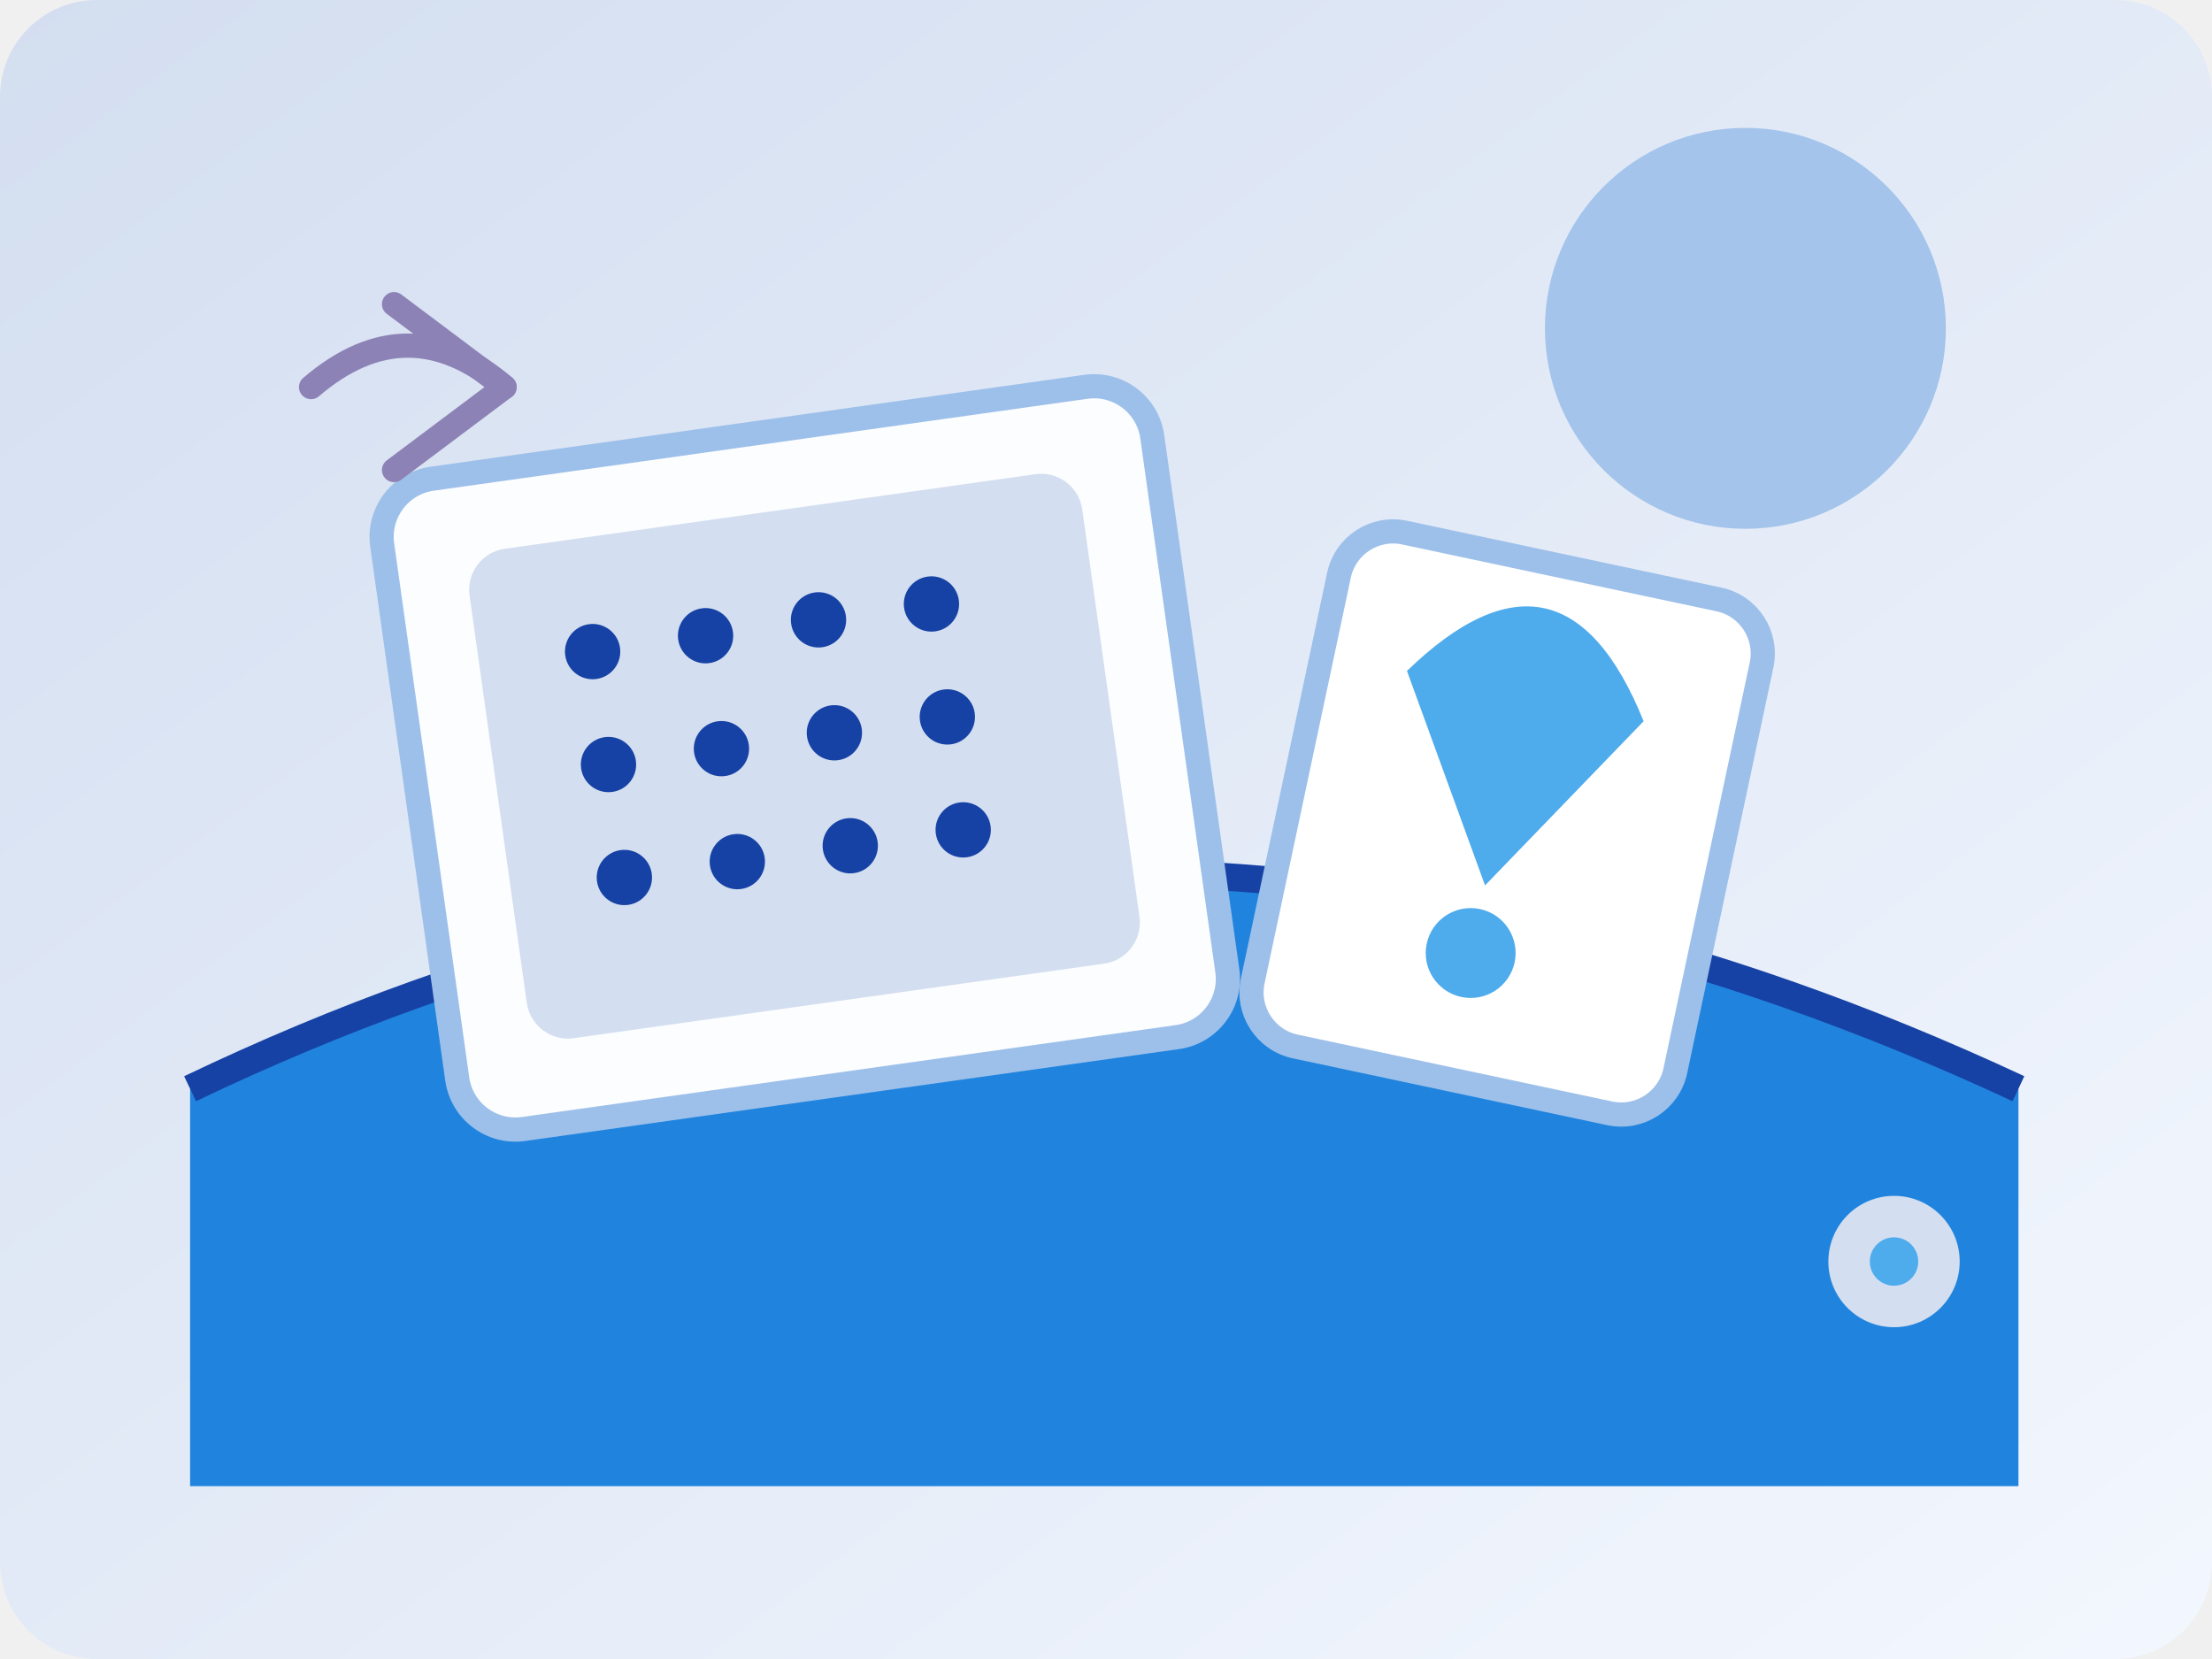
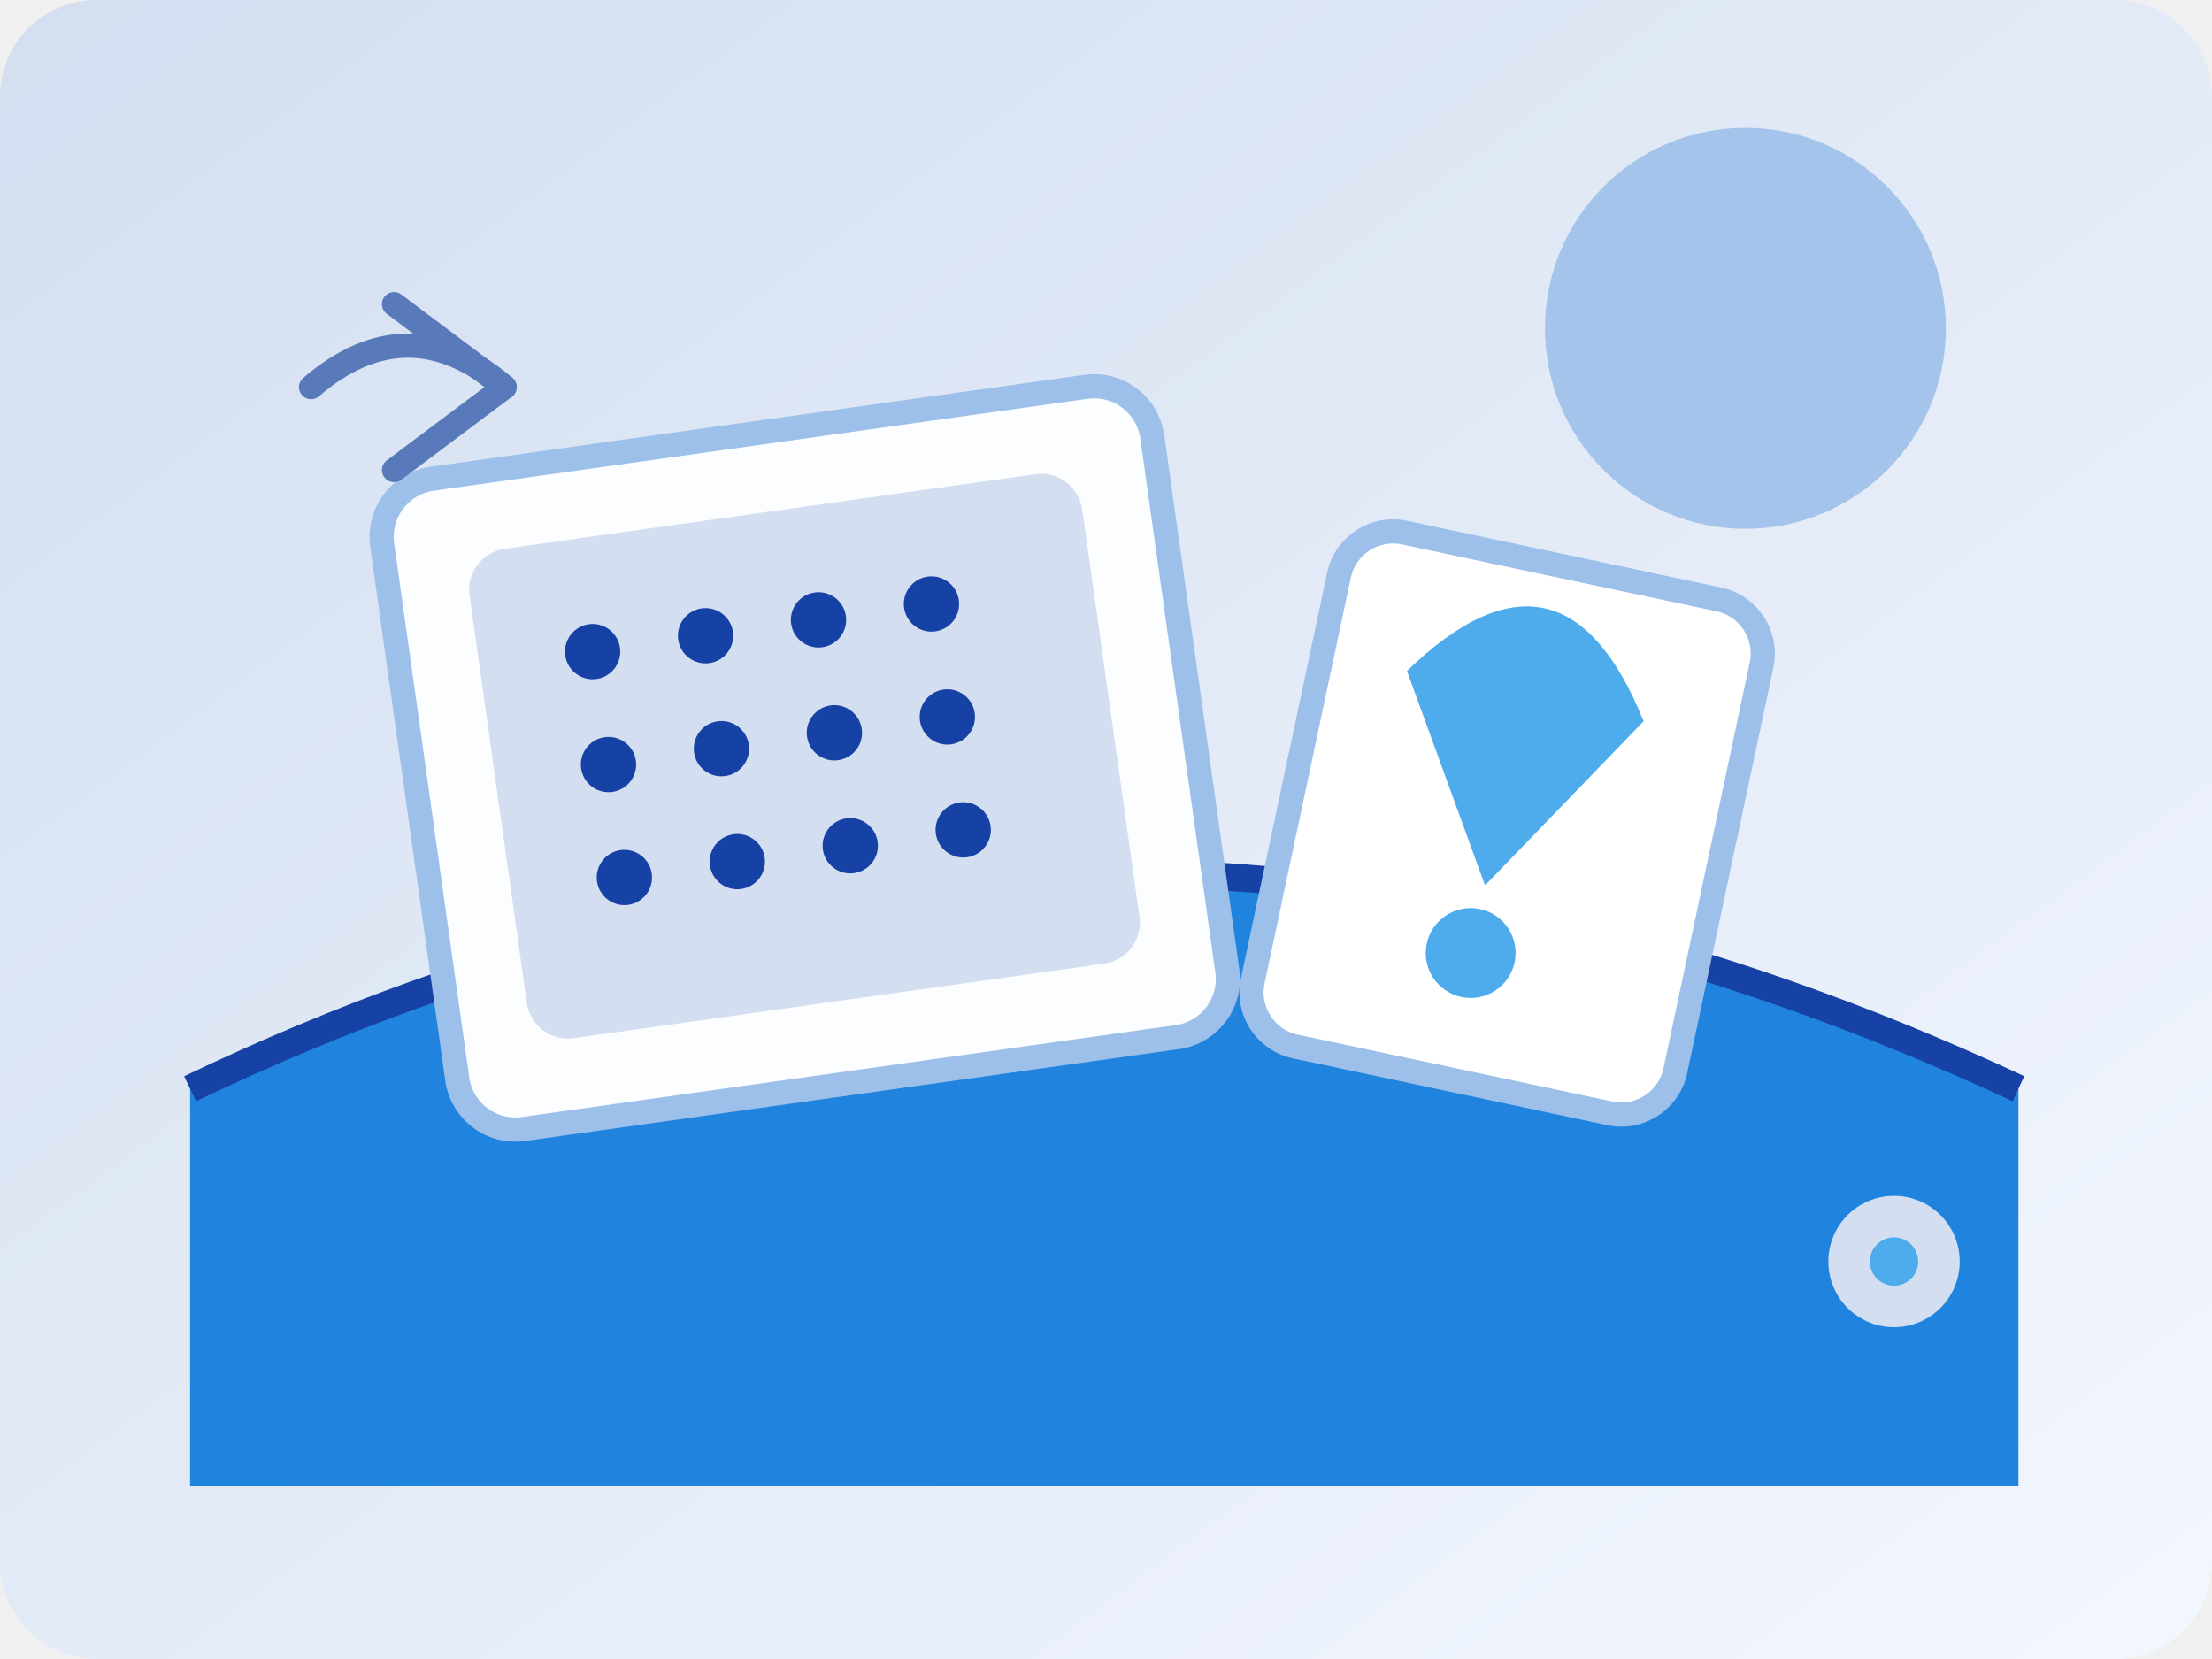
<svg xmlns="http://www.w3.org/2000/svg" viewBox="0 0 640 480" role="img" aria-labelledby="title desc">
  <defs>
    <linearGradient id="bg" x2="1" y2="1">
      <stop stop-color="#D3DEF0" />
      <stop offset="1" stop-color="#F3F7FE" />
    </linearGradient>
  </defs>
  <rect width="640" height="480" rx="28" fill="url(#bg)" />
  <circle cx="505" cy="95" r="58" fill="#9DC0EA" opacity=".9" />
  <path d="M55 315Q316 190 584 315v115H55Z" fill="#2084DE" />
  <path d="M55 315Q316 190 584 315" fill="none" stroke="#1642A5" stroke-width="8" />
  <g transform="rotate(-8 250 230)">
    <rect x="122" y="122" width="225" height="190" rx="17" fill="#FCFDFF" stroke="#9DC0EA" stroke-width="7" />
    <rect x="145" y="145" width="179" height="143" rx="12" fill="#D3DEF0" />
    <g fill="#1642A5">
      <circle cx="178" cy="178" r="8" />
      <circle cx="211" cy="178" r="8" />
      <circle cx="244" cy="178" r="8" />
      <circle cx="277" cy="178" r="8" />
      <circle cx="178" cy="211" r="8" />
      <circle cx="211" cy="211" r="8" />
      <circle cx="244" cy="211" r="8" />
      <circle cx="277" cy="211" r="8" />
      <circle cx="178" cy="244" r="8" />
      <circle cx="211" cy="244" r="8" />
      <circle cx="244" cy="244" r="8" />
      <circle cx="277" cy="244" r="8" />
    </g>
  </g>
  <g transform="rotate(12 430 245)">
    <rect x="372" y="161" width="125" height="152" rx="16" fill="#fff" stroke="#9DC0EA" stroke-width="7" />
    <path d="M397 200q35-52 70 0l-35 56Z" fill="#4EABEC" />
    <circle cx="432" cy="276" r="13" fill="#4EABEC" />
  </g>
-   <path d="M90 112q28-24 56 0" stroke="#8d82b6" stroke-width="7" stroke-linecap="round" fill="none" />
-   <path d="m114 88 32 24-32 24" stroke="#8d82b6" stroke-width="7" stroke-linecap="round" stroke-linejoin="round" fill="none" />
+   <path d="M90 112q28-24 56 0" stroke="#587ABA" stroke-width="7" stroke-linecap="round" fill="none" />
+   <path d="m114 88 32 24-32 24" stroke="#587ABA" stroke-width="7" stroke-linecap="round" stroke-linejoin="round" fill="none" />
  <circle cx="548" cy="365" r="19" fill="#D3DEF0" />
  <circle cx="548" cy="365" r="7" fill="#4EABEC" />
</svg>
